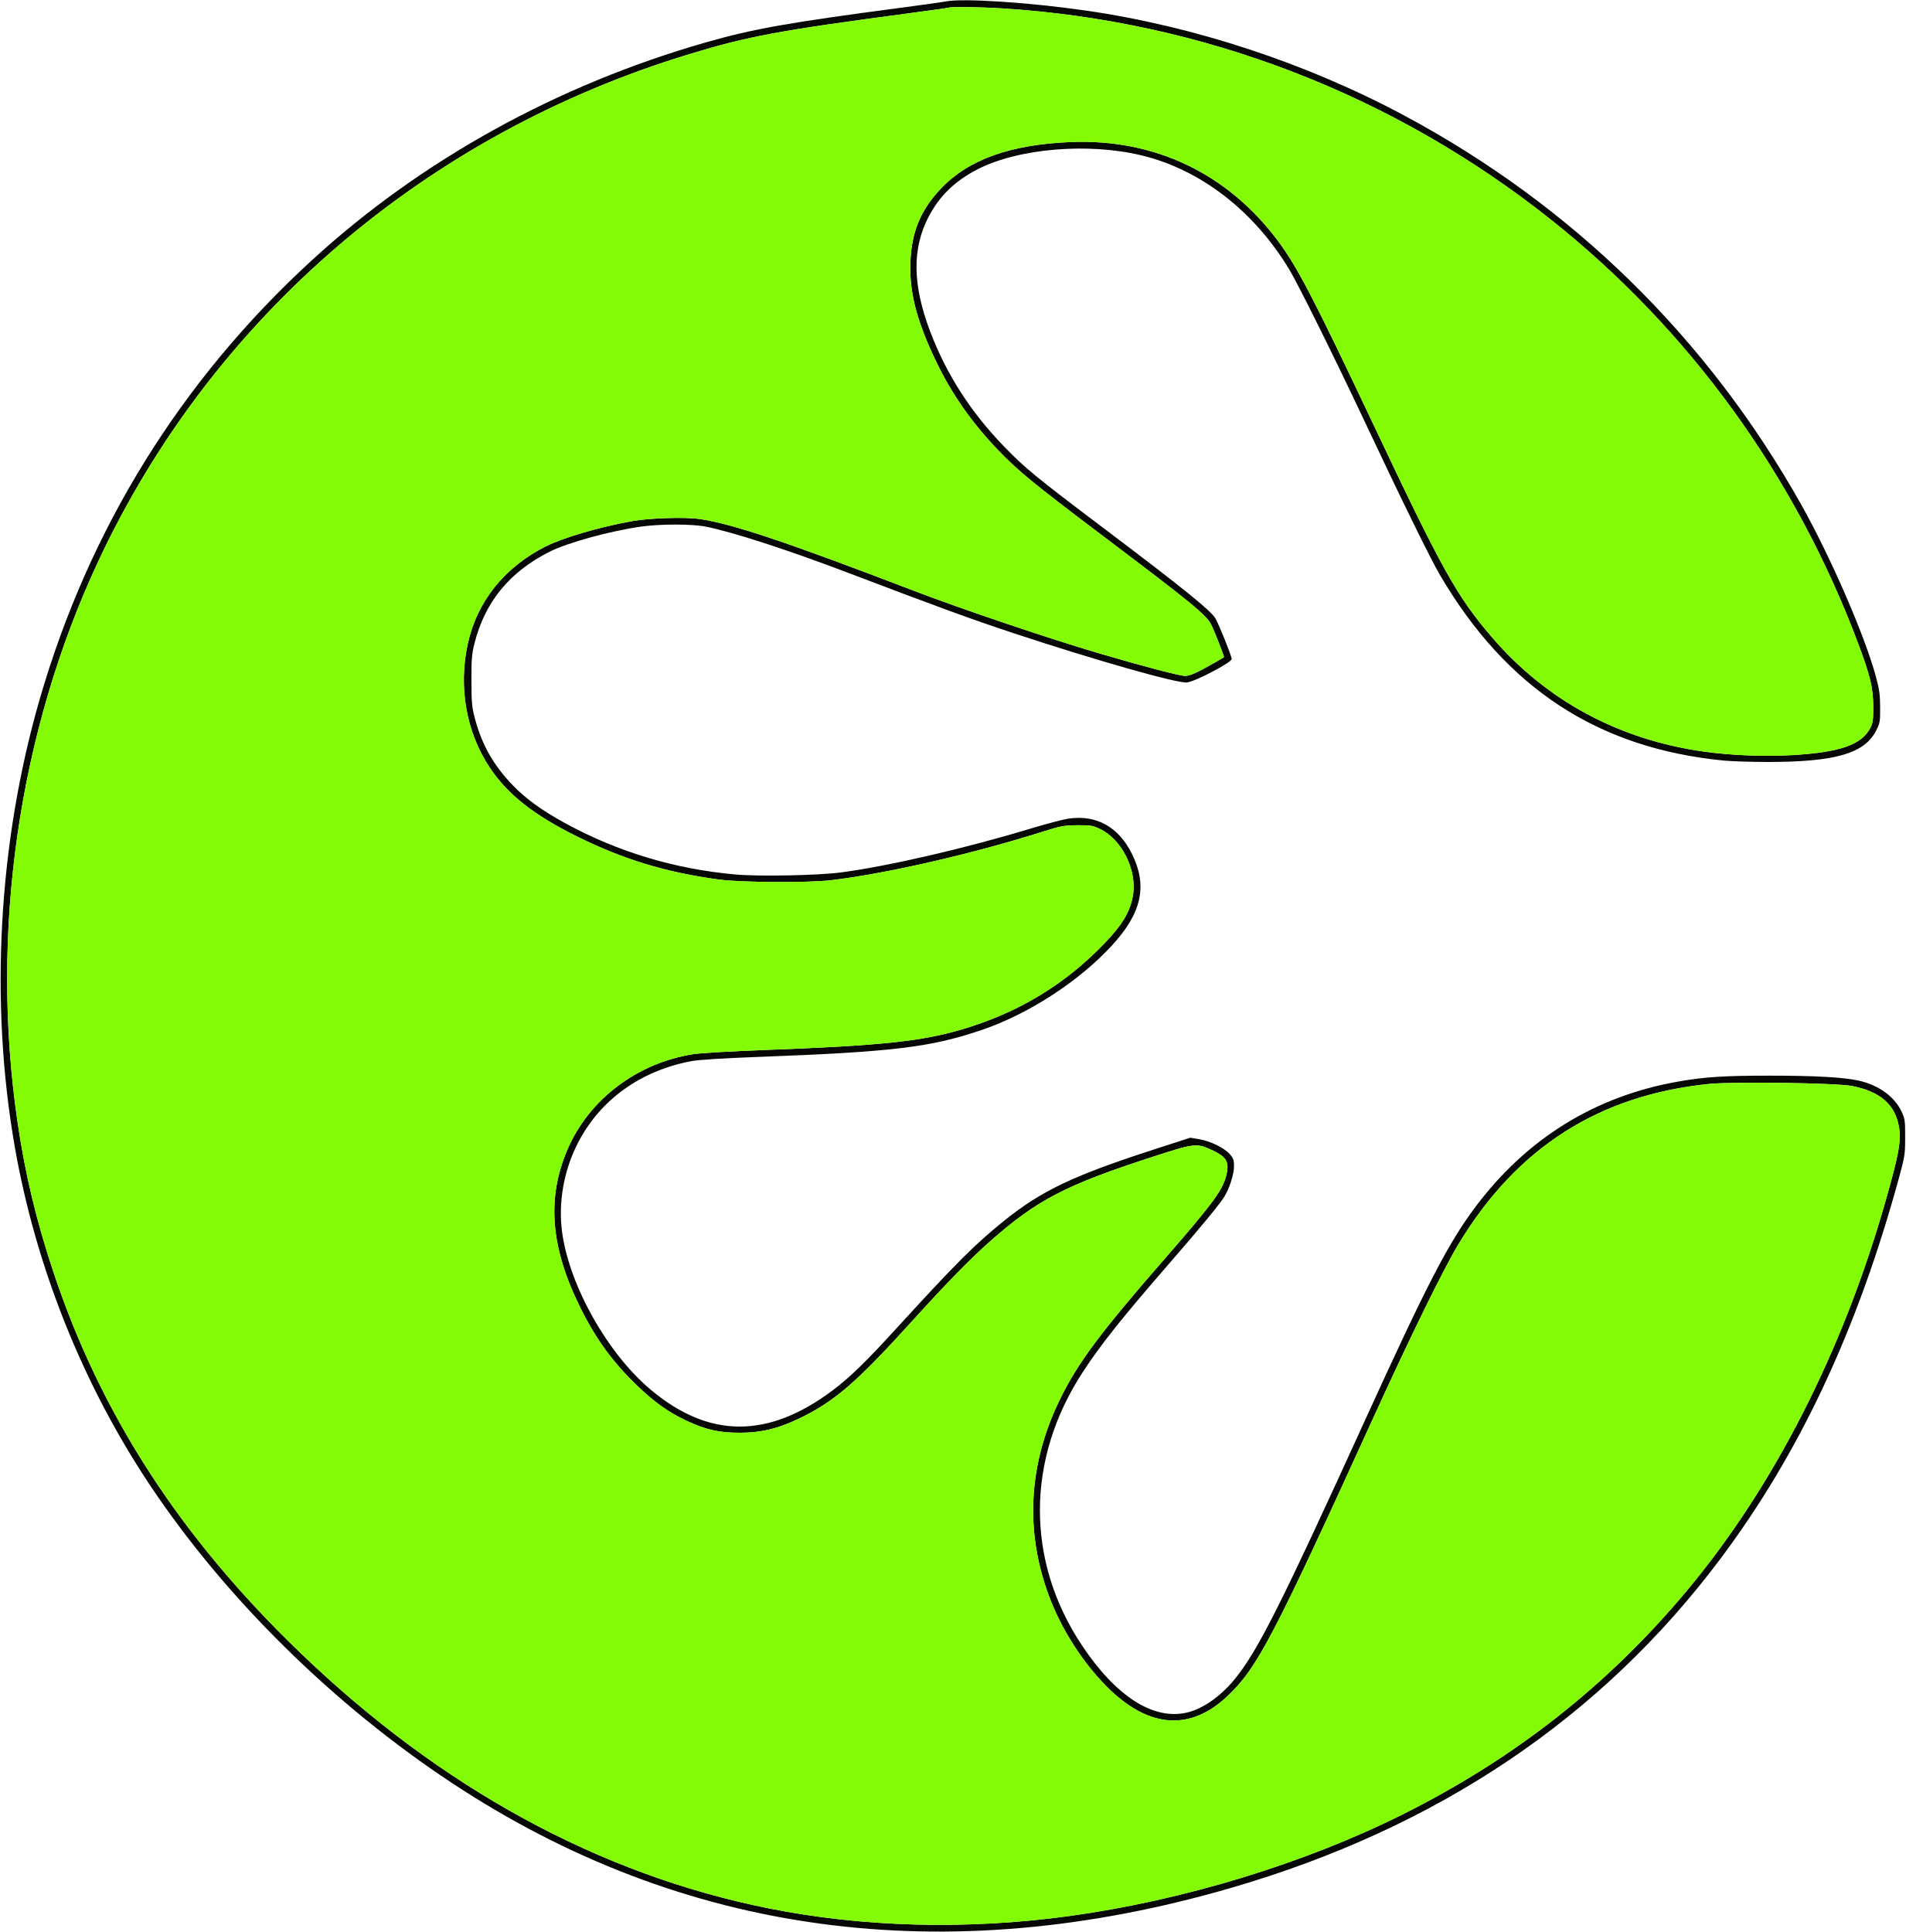
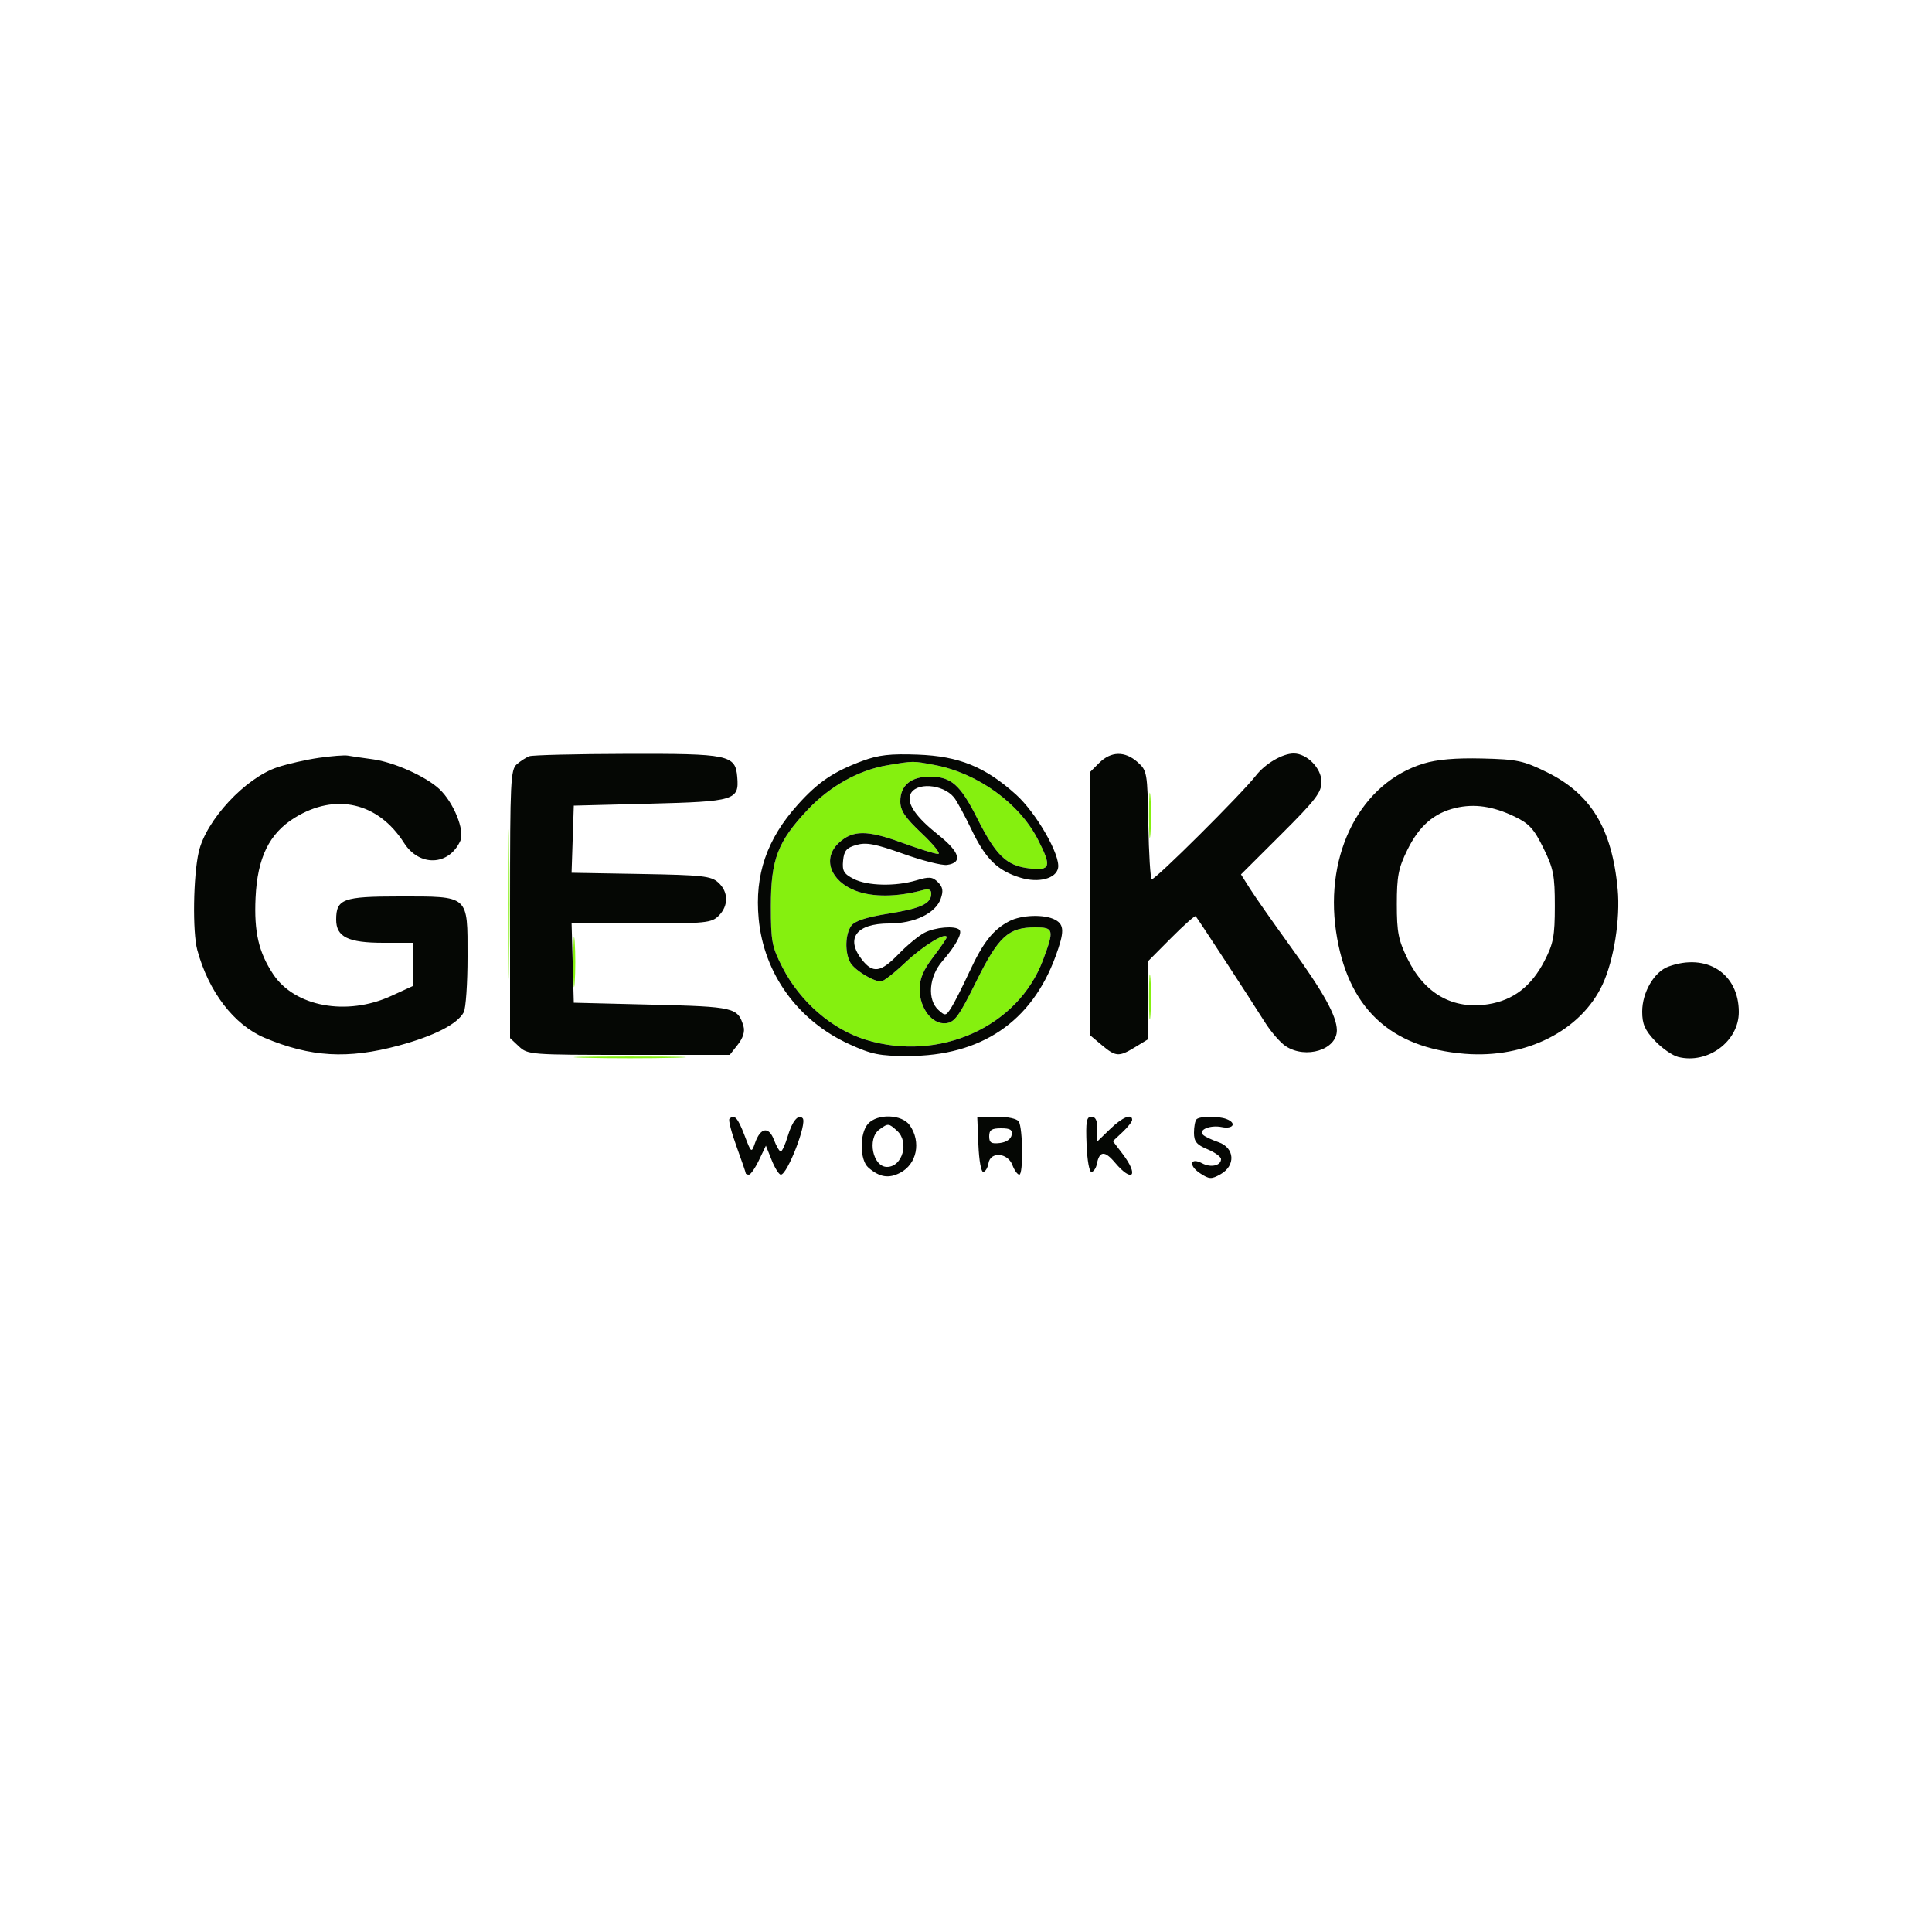
- <svg xmlns="http://www.w3.org/2000/svg" width="1373" height="1392" viewBox="0 0 1373 1392" version="1.1">
-   <path d="M 681.447 1.024 C 679.218 1.466, 665.043 3.460, 649.947 5.454 C 567.649 16.327, 542.668 20.756, 508.493 30.535 C 401.330 61.199, 303.198 115.488, 224.540 187.625 C 130.338 274.017, 64.071 380.981, 28.537 504 C -1.178 606.870, -7.576 721.699, 10.594 826 C 25.680 912.598, 59.722 997.752, 108.337 1070.500 C 162.547 1151.619, 240.364 1228.334, 325.500 1284.586 C 491.667 1394.378, 680.577 1419.954, 886 1360.471 C 1035.494 1317.182, 1153.765 1237.639, 1239.833 1122.500 C 1296.506 1046.686, 1337.786 958.639, 1367.686 849.808 C 1372.211 833.336, 1372.442 831.872, 1372.470 819.500 C 1372.498 807.455, 1372.303 806.080, 1369.819 800.780 C 1364.787 790.044, 1353.335 781.793, 1339 778.575 C 1328.281 776.168, 1307.356 775, 1275.050 775.003 C 1242.240 775.007, 1228.394 775.886, 1209.500 779.163 C 1149.219 789.620, 1099.596 820.331, 1062.420 870.191 C 1043.180 895.995, 1027.646 926.052, 983.703 1022.500 C 923.069 1155.582, 906.536 1188.537, 890.138 1209 C 879.750 1221.962, 866.691 1231.222, 855 1233.915 C 830.775 1239.494, 803.960 1222.308, 779.423 1185.477 C 738.884 1124.624, 739.067 1051.408, 779.917 988.752 C 793.055 968.600, 808.217 949.574, 843.470 909 C 864.572 884.714, 878.279 868.097, 881.802 862.533 C 885.623 856.499, 888.955 846.168, 888.979 840.285 C 888.997 835.868, 888.528 834.532, 885.914 831.555 C 881.926 827.012, 872.007 822.161, 863.898 820.787 L 857.500 819.704 832 827.958 C 773.162 847.004, 750.535 857.741, 723.500 879.443 C 702.562 896.251, 688.612 910.191, 645.679 957.209 C 623.518 981.478, 612.104 992.561, 599.727 1001.830 C 553.165 1036.698, 510.701 1036.507, 468.729 1001.239 C 437.808 975.257, 410.497 926.916, 405.035 888.500 C 401.939 866.728, 406.073 843.231, 416.549 823.055 C 432.521 792.294, 461.472 771.489, 497.926 764.574 C 503.352 763.544, 520.032 762.488, 546.352 761.506 C 643.271 757.892, 670.680 754.573, 707.521 741.990 C 741.053 730.537, 777.140 707.118, 800.823 681.440 C 822.493 657.943, 826.843 638.404, 815.529 615.388 C 805.830 595.658, 789.655 586.727, 769.329 589.881 C 765.510 590.474, 753.636 593.609, 742.943 596.848 C 695.295 611.283, 639.951 624.087, 605.760 628.585 C 589.229 630.759, 547.061 631.584, 529.910 630.067 C 486.182 626.201, 444.531 613.640, 406.926 592.977 C 390.055 583.707, 378.637 575.418, 369.201 565.589 C 355.562 551.382, 347.210 536.690, 342.266 518.206 C 339.942 509.516, 339.665 506.615, 339.616 490.500 C 339.570 475.120, 339.884 471.218, 341.776 463.693 C 349.314 433.702, 367.045 412.044, 395.969 397.495 C 408.954 390.964, 439.421 382.592, 461.695 379.435 C 475.576 377.468, 498.144 377.450, 508.221 379.399 C 527.020 383.035, 567.251 396.072, 610.878 412.666 C 677.519 438.013, 700.442 446.378, 730.500 456.314 C 789.834 475.928, 848.537 492.594, 855.165 491.705 C 861.518 490.853, 887.647 477.083, 887.328 474.755 C 886.921 471.792, 878.085 449.822, 875.581 445.549 C 872.240 439.847, 852.259 423.720, 795 380.511 C 746.203 343.688, 738.581 337.439, 723.485 321.882 C 699.256 296.914, 681.602 269.385, 669.900 238.326 C 657.342 204.993, 657.043 179.088, 668.953 156.213 C 676.759 141.220, 687.703 130.570, 704 122.107 C 733.357 106.862, 784.340 102.576, 823 112.103 C 865.297 122.527, 903.423 152.098, 928.780 194.150 C 935.459 205.226, 962.264 259.340, 984.432 306.500 C 1009.518 359.866, 1030.640 402.883, 1037.490 414.554 C 1085.317 496.050, 1151.380 539.185, 1241.856 547.992 C 1247.552 548.546, 1261.857 549, 1273.645 549 C 1321.974 549, 1343.119 542.899, 1351.482 526.540 C 1354.318 520.995, 1354.497 519.969, 1354.442 509.569 C 1354.394 500.366, 1353.850 496.542, 1351.215 486.885 C 1343.154 457.347, 1318.602 400.935, 1297.409 363.259 C 1229.933 243.300, 1132.810 148.154, 1011.500 83.167 C 941.250 45.534, 860.184 18.832, 782 7.574 C 741.324 1.717, 693.612 -1.391, 681.447 1.024 M 683.500 5.523 C 682.950 5.724, 670.350 7.504, 655.500 9.478 C 560.591 22.094, 539.268 26.054, 496.770 38.954 C 306.673 96.661, 152.917 228.596, 70.763 404.500 C 13.315 527.506, -7.406 671.173, 12.566 808 C 18.072 845.718, 26.075 879.227, 38.481 916.500 C 72.762 1019.502, 130.173 1108.020, 216.527 1191.018 C 317.690 1288.250, 431.661 1350.447, 553.520 1374.922 C 621.886 1388.654, 697.018 1390.577, 770.500 1380.477 C 852.559 1369.198, 939.886 1342.552, 1010.500 1307.245 C 1091.535 1266.727, 1158.448 1214.037, 1215.268 1146 C 1277.509 1071.474, 1327.021 974.589, 1357.851 867 C 1368.049 831.409, 1369.809 821.717, 1367.930 811.500 C 1365 795.565, 1354.199 786.315, 1334 782.440 C 1322.602 780.254, 1248.673 779.197, 1231.190 780.970 C 1151.844 789.020, 1092.569 826.942, 1050.647 896.475 C 1039.633 914.744, 1016.173 962.628, 988.658 1023 C 916.967 1180.302, 905.728 1201.729, 884.248 1222.065 C 857.368 1247.514, 827.312 1245.226, 797.552 1215.466 C 779.949 1197.864, 764.620 1173.882, 755.705 1150 C 738.076 1102.776, 740.882 1054.190, 763.936 1007.500 C 776.749 981.549, 792.685 960.174, 838.117 908 C 875.550 865.012, 881.648 856.559, 883.893 844.544 C 885.363 836.677, 882.921 833.142, 872.824 828.520 C 861.951 823.542, 860.505 823.711, 830.394 833.483 C 767.510 853.891, 747.094 864.502, 713.286 894.347 C 698.819 907.117, 681.693 924.672, 655.571 953.503 C 616.820 996.273, 600.683 1010.109, 575.535 1022.122 C 560.195 1029.450, 548.458 1032.255, 533 1032.287 C 517.987 1032.319, 508.292 1030.120, 494.266 1023.500 C 481.566 1017.506, 471.415 1010.281, 459.146 998.500 C 441.501 981.559, 429.478 965.107, 418.220 942.500 C 396.571 899.030, 393.663 863.330, 408.891 828.007 C 424.392 792.053, 458.938 765.900, 499.344 759.530 C 504.420 758.730, 527.216 757.392, 550.500 756.527 C 634.183 753.422, 663.687 750.343, 693 741.660 C 733.646 729.621, 767.004 709.484, 795.626 679.712 C 808.540 666.278, 814.182 656.805, 816.169 645.222 C 819.289 627.026, 808.144 604.643, 792.256 597.197 C 787.088 594.776, 785.426 594.510, 776 594.594 C 766.441 594.680, 764.201 595.099, 751 599.274 C 700.199 615.340, 638.013 629.585, 598.500 634.207 C 581.913 636.148, 533.744 635.843, 517.784 633.697 C 480.047 628.622, 449.168 619.262, 416 602.843 C 384.280 587.142, 365.609 572.387, 352.607 552.748 C 335.871 527.469, 330.163 495.085, 336.956 463.960 C 343.625 433.405, 363.302 408.753, 393 393.748 C 405.577 387.393, 432.141 379.614, 455.500 375.445 C 467.921 373.228, 493.625 372.423, 503.920 373.928 C 527.560 377.385, 566.374 390.382, 658 425.522 C 691.796 438.484, 756.319 460.303, 791 470.498 C 823.652 480.097, 849.891 487, 853.725 487 C 857.185 487, 862.495 484.630, 874.500 477.729 C 878.350 475.516, 881.597 473.637, 881.716 473.553 C 882.139 473.255, 874.888 454.713, 872.524 450.048 C 868.925 442.946, 858.579 434.484, 793 385.012 C 744.532 348.447, 732.839 338.837, 718.561 323.831 C 699.628 303.933, 685.619 283.842, 674.401 260.500 C 661.279 233.196, 655.769 213.394, 655.760 193.500 C 655.749 169.353, 662.261 152.314, 677.765 135.925 C 697.639 114.919, 727.871 104.086, 771.500 102.340 C 831.741 99.928, 884.023 124.819, 920.369 173.213 C 934.436 191.942, 946.584 215.270, 988.995 305 C 1039.005 410.805, 1049.392 429.481, 1074.587 458.892 C 1113.801 504.671, 1166.026 532.893, 1227.492 541.522 C 1247.129 544.278, 1271.287 545.242, 1291.154 544.061 C 1325.465 542.022, 1340.834 536.701, 1347.294 524.624 C 1349.209 521.043, 1349.495 518.986, 1349.466 509 C 1349.426 495.657, 1347.311 486.848, 1338.537 463.468 C 1293.277 342.862, 1217.256 237.908, 1117.760 158.667 C 1004.161 68.193, 866.774 15.212, 722 6.048 C 706.127 5.043, 685.580 4.763, 683.500 5.523" stroke="none" fill="#060804" fill-rule="evenodd" />
-   <path d="M 683.500 5.523 C 682.950 5.724, 670.350 7.504, 655.500 9.478 C 560.591 22.094, 539.268 26.054, 496.770 38.954 C 306.673 96.661, 152.917 228.596, 70.763 404.500 C 13.315 527.506, -7.406 671.173, 12.566 808 C 18.072 845.718, 26.075 879.227, 38.481 916.500 C 72.762 1019.502, 130.173 1108.020, 216.527 1191.018 C 317.690 1288.250, 431.661 1350.447, 553.520 1374.922 C 621.886 1388.654, 697.018 1390.577, 770.500 1380.477 C 852.559 1369.198, 939.886 1342.552, 1010.500 1307.245 C 1091.535 1266.727, 1158.448 1214.037, 1215.268 1146 C 1277.509 1071.474, 1327.021 974.589, 1357.851 867 C 1368.049 831.409, 1369.809 821.717, 1367.930 811.500 C 1365 795.565, 1354.199 786.315, 1334 782.440 C 1322.602 780.254, 1248.673 779.197, 1231.190 780.970 C 1151.844 789.020, 1092.569 826.942, 1050.647 896.475 C 1039.633 914.744, 1016.173 962.628, 988.658 1023 C 916.967 1180.302, 905.728 1201.729, 884.248 1222.065 C 857.368 1247.514, 827.312 1245.226, 797.552 1215.466 C 779.949 1197.864, 764.620 1173.882, 755.705 1150 C 738.076 1102.776, 740.882 1054.190, 763.936 1007.500 C 776.749 981.549, 792.685 960.174, 838.117 908 C 875.550 865.012, 881.648 856.559, 883.893 844.544 C 885.363 836.677, 882.921 833.142, 872.824 828.520 C 861.951 823.542, 860.505 823.711, 830.394 833.483 C 767.510 853.891, 747.094 864.502, 713.286 894.347 C 698.819 907.117, 681.693 924.672, 655.571 953.503 C 616.820 996.273, 600.683 1010.109, 575.535 1022.122 C 560.195 1029.450, 548.458 1032.255, 533 1032.287 C 517.987 1032.319, 508.292 1030.120, 494.266 1023.500 C 481.566 1017.506, 471.415 1010.281, 459.146 998.500 C 441.501 981.559, 429.478 965.107, 418.220 942.500 C 396.571 899.030, 393.663 863.330, 408.891 828.007 C 424.392 792.053, 458.938 765.900, 499.344 759.530 C 504.420 758.730, 527.216 757.392, 550.500 756.527 C 634.183 753.422, 663.687 750.343, 693 741.660 C 733.646 729.621, 767.004 709.484, 795.626 679.712 C 808.540 666.278, 814.182 656.805, 816.169 645.222 C 819.289 627.026, 808.144 604.643, 792.256 597.197 C 787.088 594.776, 785.426 594.510, 776 594.594 C 766.441 594.680, 764.201 595.099, 751 599.274 C 700.199 615.340, 638.013 629.585, 598.500 634.207 C 581.913 636.148, 533.744 635.843, 517.784 633.697 C 480.047 628.622, 449.168 619.262, 416 602.843 C 384.280 587.142, 365.609 572.387, 352.607 552.748 C 335.871 527.469, 330.163 495.085, 336.956 463.960 C 343.625 433.405, 363.302 408.753, 393 393.748 C 405.577 387.393, 432.141 379.614, 455.500 375.445 C 467.921 373.228, 493.625 372.423, 503.920 373.928 C 527.560 377.385, 566.374 390.382, 658 425.522 C 691.796 438.484, 756.319 460.303, 791 470.498 C 823.652 480.097, 849.891 487, 853.725 487 C 857.185 487, 862.495 484.630, 874.500 477.729 C 878.350 475.516, 881.597 473.637, 881.716 473.553 C 882.139 473.255, 874.888 454.713, 872.524 450.048 C 868.925 442.946, 858.579 434.484, 793 385.012 C 744.532 348.447, 732.839 338.837, 718.561 323.831 C 699.628 303.933, 685.619 283.842, 674.401 260.500 C 661.279 233.196, 655.769 213.394, 655.760 193.500 C 655.749 169.353, 662.261 152.314, 677.765 135.925 C 697.639 114.919, 727.871 104.086, 771.500 102.340 C 831.741 99.928, 884.023 124.819, 920.369 173.213 C 934.436 191.942, 946.584 215.270, 988.995 305 C 1039.005 410.805, 1049.392 429.481, 1074.587 458.892 C 1113.801 504.671, 1166.026 532.893, 1227.492 541.522 C 1247.129 544.278, 1271.287 545.242, 1291.154 544.061 C 1325.465 542.022, 1340.834 536.701, 1347.294 524.624 C 1349.209 521.043, 1349.495 518.986, 1349.466 509 C 1349.426 495.657, 1347.311 486.848, 1338.537 463.468 C 1293.277 342.862, 1217.256 237.908, 1117.760 158.667 C 1004.161 68.193, 866.774 15.212, 722 6.048 C 706.127 5.043, 685.580 4.763, 683.500 5.523" stroke="none" fill="#83fb04" fill-rule="evenodd" />
+ <svg xmlns="http://www.w3.org/2000/svg" width="500" height="500" viewBox="0 0 500 500" version="1.1">
+   <path d="M 229.650 198.049 C 222.260 199.289, 214.834 203.425, 209.085 209.504 C 201.279 217.758, 199.500 222.396, 199.500 234.500 C 199.500 243.642, 199.757 245.003, 202.500 250.362 C 207.050 259.252, 215.354 266.442, 224.162 269.118 C 243.152 274.886, 263.474 265.713, 269.929 248.459 C 272.875 240.585, 272.735 240, 267.904 240 C 260.971 240, 258.414 242.347, 252.650 254 C 248.219 262.960, 247.074 264.545, 244.845 264.805 C 241.295 265.220, 238 260.985, 238 256.009 C 238 253.296, 238.948 251.046, 241.500 247.704 C 243.425 245.183, 245 242.879, 245 242.585 C 245 241.037, 238.923 244.729, 234.347 249.056 C 231.472 251.775, 228.620 254, 228.010 254 C 225.930 254, 221.062 250.984, 220.030 249.055 C 218.602 246.387, 218.743 241.734, 220.316 239.582 C 221.222 238.343, 224.204 237.370, 229.879 236.461 C 238.353 235.105, 241 233.867, 241 231.261 C 241 230.196, 240.353 229.943, 238.750 230.380 C 232.225 232.159, 225.870 232.222, 221.492 230.550 C 214.852 228.014, 212.764 222.161, 217.069 218.150 C 220.650 214.814, 224.352 214.785, 233.217 218.020 C 237.708 219.659, 242.013 221, 242.782 221 C 243.552 221, 241.666 218.621, 238.591 215.713 C 234.175 211.537, 233 209.783, 233 207.368 C 233 203.290, 235.735 201, 240.606 201 C 246.166 201, 248.498 203.049, 252.925 211.825 C 257.787 221.465, 260.521 224.079, 266.438 224.746 C 271.928 225.365, 272.225 224.325, 268.584 217.217 C 263.799 207.874, 253.013 200.089, 241.949 197.990 C 236.197 196.899, 236.510 196.898, 229.650 198.049 M 297.360 211 C 297.360 216.225, 297.529 218.363, 297.735 215.750 C 297.941 213.137, 297.941 208.863, 297.735 206.250 C 297.529 203.637, 297.360 205.775, 297.360 211 M 131.445 234 C 131.445 251.325, 131.582 258.413, 131.748 249.750 C 131.915 241.087, 131.915 226.912, 131.748 218.250 C 131.582 209.587, 131.445 216.675, 131.445 234 M 148.370 249 C 148.370 254.775, 148.535 257.137, 148.737 254.250 C 148.939 251.363, 148.939 246.637, 148.737 243.750 C 148.535 240.863, 148.370 243.225, 148.370 249 M 297.360 258 C 297.360 263.225, 297.529 265.363, 297.735 262.750 C 297.941 260.137, 297.941 255.863, 297.735 253.250 C 297.529 250.637, 297.360 252.775, 297.360 258 M 151.250 273.747 C 157.712 273.921, 168.287 273.921, 174.750 273.747 C 181.213 273.573, 175.925 273.430, 163 273.430 C 150.075 273.430, 144.787 273.573, 151.250 273.747" stroke="none" fill="#85f00f" fill-rule="evenodd" />
+   <path d="M 82.536 196.124 C 79.255 196.596, 74.431 197.692, 71.815 198.561 C 63.478 201.330, 53.317 212.266, 51.431 220.500 C 50.011 226.697, 49.796 241.200, 51.055 245.846 C 53.990 256.672, 60.563 265.242, 68.500 268.589 C 80.358 273.590, 90.037 274.147, 103.192 270.587 C 112.381 268.100, 118.378 265.030, 120.013 261.976 C 120.556 260.962, 121 254.502, 121 247.622 C 121 231.526, 121.536 232, 103.349 232 C 88.757 232, 87 232.646, 87 238.015 C 87 242.482, 90.099 244, 99.223 244 L 107 244 107 249.555 L 107 255.111 101.250 257.748 C 89.736 263.029, 76.275 260.547, 70.694 252.113 C 66.936 246.435, 65.732 241.222, 66.137 232.375 C 66.613 221.967, 69.664 215.721, 76.263 211.641 C 86.825 205.111, 97.870 207.654, 104.576 218.161 C 108.543 224.376, 116.180 224.090, 119.130 217.615 C 120.346 214.945, 117.391 207.646, 113.700 204.202 C 110.195 200.932, 101.929 197.232, 96.500 196.503 C 93.750 196.134, 90.825 195.705, 90 195.550 C 89.175 195.394, 85.816 195.653, 82.536 196.124 M 137 195.709 C 136.175 196.013, 134.713 196.947, 133.750 197.785 C 132.146 199.183, 132 202.208, 132 233.981 L 132 268.651 134.314 270.826 C 136.569 272.944, 137.307 273, 162.742 273 L 188.855 273 190.945 270.343 C 192.297 268.624, 192.814 266.946, 192.410 265.593 C 190.957 260.727, 190.122 260.529, 168.717 260 L 148.500 259.500 148.215 249.250 L 147.930 239 165.965 239 C 182.667 239, 184.148 238.852, 186 237 C 188.590 234.410, 188.548 230.806, 185.898 228.405 C 184.026 226.709, 181.832 226.466, 165.860 226.186 L 147.924 225.873 148.212 217.186 L 148.500 208.500 168.100 208 C 190.179 207.437, 191.306 207.095, 190.801 201.109 C 190.315 195.351, 188.734 195.021, 162 195.094 C 149.075 195.129, 137.825 195.406, 137 195.709 M 223.224 196.914 C 215.705 199.701, 211.740 202.383, 206.463 208.252 C 198.442 217.173, 195.280 226.387, 196.341 237.746 C 197.670 251.977, 206.445 264.130, 219.797 270.231 C 225.599 272.883, 227.642 273.294, 235 273.294 C 253.889 273.293, 266.970 264.460, 273.174 247.514 C 275.493 241.181, 275.472 239.323, 273.066 238.035 C 270.323 236.568, 264.376 236.753, 261.200 238.405 C 257.016 240.582, 254.406 243.894, 250.884 251.500 C 249.101 255.350, 246.987 259.527, 246.185 260.782 C 244.809 262.937, 244.624 262.970, 242.864 261.377 C 239.930 258.722, 240.398 252.763, 243.853 248.785 C 247.348 244.762, 249.140 241.474, 248.298 240.631 C 247.177 239.511, 241.977 239.960, 239.200 241.418 C 237.715 242.197, 234.721 244.672, 232.547 246.918 C 227.935 251.680, 225.922 251.988, 223.073 248.365 C 218.736 242.852, 221.624 239, 230.094 239 C 236.637 239, 242.101 236.390, 243.449 232.622 C 244.181 230.572, 244.021 229.592, 242.742 228.313 C 241.328 226.900, 240.515 226.829, 237.177 227.829 C 231.729 229.461, 224.460 229.289, 220.891 227.444 C 218.367 226.139, 217.932 225.377, 218.191 222.725 C 218.443 220.145, 219.080 219.398, 221.654 218.665 C 224.189 217.942, 226.564 218.394, 233.766 220.971 C 238.693 222.733, 243.794 224.023, 245.102 223.838 C 249.230 223.251, 248.418 220.503, 242.799 216.040 C 237.099 211.514, 234.670 208.022, 235.577 205.660 C 236.830 202.395, 243.954 202.830, 246.875 206.350 C 247.587 207.207, 249.652 211.004, 251.466 214.788 C 255.080 222.330, 258.219 225.386, 264.189 227.175 C 268.826 228.564, 273.302 227.386, 273.832 224.636 C 274.473 221.305, 268.188 210.355, 262.912 205.610 C 254.924 198.429, 248.188 195.694, 237.500 195.294 C 230.421 195.030, 227.374 195.375, 223.224 196.914 M 284.455 197.455 L 282 199.909 282 233.866 L 282 267.822 285.077 270.411 C 288.769 273.518, 289.550 273.572, 293.750 271.011 L 297 269.029 297 258.953 L 297 248.877 303.034 242.806 C 306.352 239.466, 309.235 236.906, 309.440 237.117 C 309.896 237.585, 323.399 258.258, 327.361 264.553 C 328.934 267.053, 331.355 269.842, 332.740 270.749 C 337.972 274.178, 346.031 271.649, 345.978 266.595 C 345.940 262.940, 342.558 256.831, 334.098 245.133 C 329.577 238.881, 324.817 232.087, 323.521 230.033 L 321.164 226.300 331.582 215.918 C 340.466 207.064, 342 205.065, 342 202.340 C 342 198.830, 338.252 195, 334.815 195 C 331.922 195, 327.435 197.627, 325.027 200.730 C 321.353 205.465, 298.736 227.955, 298.066 227.541 C 297.716 227.325, 297.322 220.927, 297.189 213.324 C 296.954 199.938, 296.866 199.429, 294.418 197.250 C 291.126 194.322, 287.513 194.396, 284.455 197.455 M 368.405 197.612 C 352.267 202.547, 342.797 220.679, 345.755 240.976 C 348.630 260.698, 359.653 271.182, 379.139 272.726 C 394.872 273.974, 409.188 266.743, 414.758 254.736 C 417.679 248.440, 419.361 237.796, 418.648 230.122 C 417.193 214.466, 411.752 205.465, 400.351 199.852 C 394.251 196.849, 392.667 196.514, 383.558 196.295 C 376.681 196.130, 371.889 196.546, 368.405 197.612 M 229.650 198.049 C 222.260 199.289, 214.834 203.425, 209.085 209.504 C 201.279 217.758, 199.500 222.396, 199.500 234.500 C 199.500 243.642, 199.757 245.003, 202.500 250.362 C 207.050 259.252, 215.354 266.442, 224.162 269.118 C 243.152 274.886, 263.474 265.713, 269.929 248.459 C 272.875 240.585, 272.735 240, 267.904 240 C 260.971 240, 258.414 242.347, 252.650 254 C 248.219 262.960, 247.074 264.545, 244.845 264.805 C 241.295 265.220, 238 260.985, 238 256.009 C 238 253.296, 238.948 251.046, 241.500 247.704 C 243.425 245.183, 245 242.879, 245 242.585 C 245 241.037, 238.923 244.729, 234.347 249.056 C 231.472 251.775, 228.620 254, 228.010 254 C 225.930 254, 221.062 250.984, 220.030 249.055 C 218.602 246.387, 218.743 241.734, 220.316 239.582 C 221.222 238.343, 224.204 237.370, 229.879 236.461 C 238.353 235.105, 241 233.867, 241 231.261 C 241 230.196, 240.353 229.943, 238.750 230.380 C 232.225 232.159, 225.870 232.222, 221.492 230.550 C 214.852 228.014, 212.764 222.161, 217.069 218.150 C 220.650 214.814, 224.352 214.785, 233.217 218.020 C 237.708 219.659, 242.013 221, 242.782 221 C 243.552 221, 241.666 218.621, 238.591 215.713 C 234.175 211.537, 233 209.783, 233 207.368 C 233 203.290, 235.735 201, 240.606 201 C 246.166 201, 248.498 203.049, 252.925 211.825 C 257.787 221.465, 260.521 224.079, 266.438 224.746 C 271.928 225.365, 272.225 224.325, 268.584 217.217 C 263.799 207.874, 253.013 200.089, 241.949 197.990 C 236.197 196.899, 236.510 196.898, 229.650 198.049 M 376.723 209.093 C 371.118 210.409, 367.268 213.756, 364.221 219.959 C 361.908 224.670, 361.500 226.773, 361.500 234 C 361.500 241.294, 361.899 243.313, 364.312 248.226 C 368.729 257.221, 376.063 261.324, 385.156 259.886 C 391.633 258.862, 396.317 255.257, 399.705 248.688 C 402.022 244.196, 402.381 242.293, 402.385 234.500 C 402.388 226.558, 402.043 224.795, 399.444 219.500 C 397.002 214.523, 395.733 213.132, 392 211.343 C 386.389 208.652, 381.602 207.947, 376.723 209.093 M 431.788 250.150 C 428.100 251.498, 425 256.818, 425 261.797 C 425 265.018, 425.683 266.582, 428.304 269.360 C 430.121 271.287, 432.824 273.169, 434.310 273.542 C 441.968 275.464, 450 269.512, 450 261.916 C 450 251.931, 441.657 246.541, 431.788 250.150 M 188.776 289.557 C 188.470 289.863, 189.295 293.079, 190.610 296.704 C 191.924 300.328, 193 303.453, 193 303.647 C 193 303.841, 193.367 304, 193.815 304 C 194.263 304, 195.436 302.313, 196.422 300.250 L 198.215 296.500 199.714 300.250 C 200.539 302.313, 201.604 304, 202.081 304 C 203.775 304, 208.950 290.617, 207.728 289.395 C 206.588 288.255, 205.047 290.110, 203.869 294.042 C 203.217 296.219, 202.403 298, 202.061 298 C 201.719 298, 200.929 296.649, 200.305 294.998 C 198.963 291.443, 196.813 291.786, 195.408 295.781 C 194.463 298.467, 194.445 298.453, 192.646 293.743 C 190.928 289.245, 190.044 288.289, 188.776 289.557 M 224.655 290.829 C 222.410 293.310, 222.468 300.233, 224.750 302.193 C 227.649 304.683, 229.978 305.063, 232.942 303.530 C 237.288 301.282, 238.458 295.527, 235.443 291.223 C 233.440 288.363, 227.096 288.131, 224.655 290.829 M 253.206 296.250 C 253.375 300.408, 253.926 303.410, 254.500 303.290 C 255.050 303.174, 255.644 302.161, 255.820 301.040 C 256.303 297.957, 260.780 298.290, 262 301.500 C 262.523 302.875, 263.330 304, 263.795 304 C 264.841 304, 264.721 291.966, 263.657 290.250 C 263.205 289.521, 260.805 289, 257.897 289 L 252.912 289 253.206 296.250 M 281.206 296.250 C 281.374 300.396, 281.928 303.416, 282.500 303.303 C 283.050 303.194, 283.656 302.294, 283.847 301.303 C 284.515 297.836, 285.881 297.705, 288.533 300.856 C 293.106 306.291, 294.853 304.296, 290.508 298.600 L 288.017 295.333 290.508 292.992 C 291.879 291.705, 293 290.280, 293 289.826 C 293 288.076, 290.458 289.133, 287.298 292.196 L 284 295.392 284 292.196 C 284 289.981, 283.526 289, 282.456 289 C 281.179 289, 280.963 290.254, 281.206 296.250 M 309.667 289.667 C 309.300 290.033, 309 291.602, 309 293.153 C 309 295.431, 309.673 296.254, 312.500 297.436 C 314.425 298.240, 316 299.385, 316 299.980 C 316 301.671, 313.363 302.265, 311.139 301.074 C 308.006 299.398, 307.522 301.641, 310.583 303.647 C 312.961 305.205, 313.499 305.231, 315.865 303.902 C 319.858 301.661, 319.556 297.040, 315.322 295.589 C 313.574 294.990, 311.787 294.138, 311.351 293.696 C 310.056 292.382, 313.188 291.088, 316.203 291.691 C 319.178 292.286, 320.132 290.649, 317.418 289.607 C 315.307 288.797, 310.500 288.834, 309.667 289.667 M 227.566 292.328 C 224.373 294.663, 225.879 302, 229.551 302 C 233.567 302, 235.375 295.554, 232.171 292.655 C 229.966 290.659, 229.859 290.652, 227.566 292.328 M 256 294.066 C 256 295.729, 256.535 296.071, 258.741 295.816 C 260.395 295.626, 261.615 294.805, 261.815 293.750 C 262.073 292.391, 261.460 292, 259.073 292 C 256.634 292, 256 292.426, 256 294.066" stroke="none" fill="#050704" fill-rule="evenodd" />
</svg>
